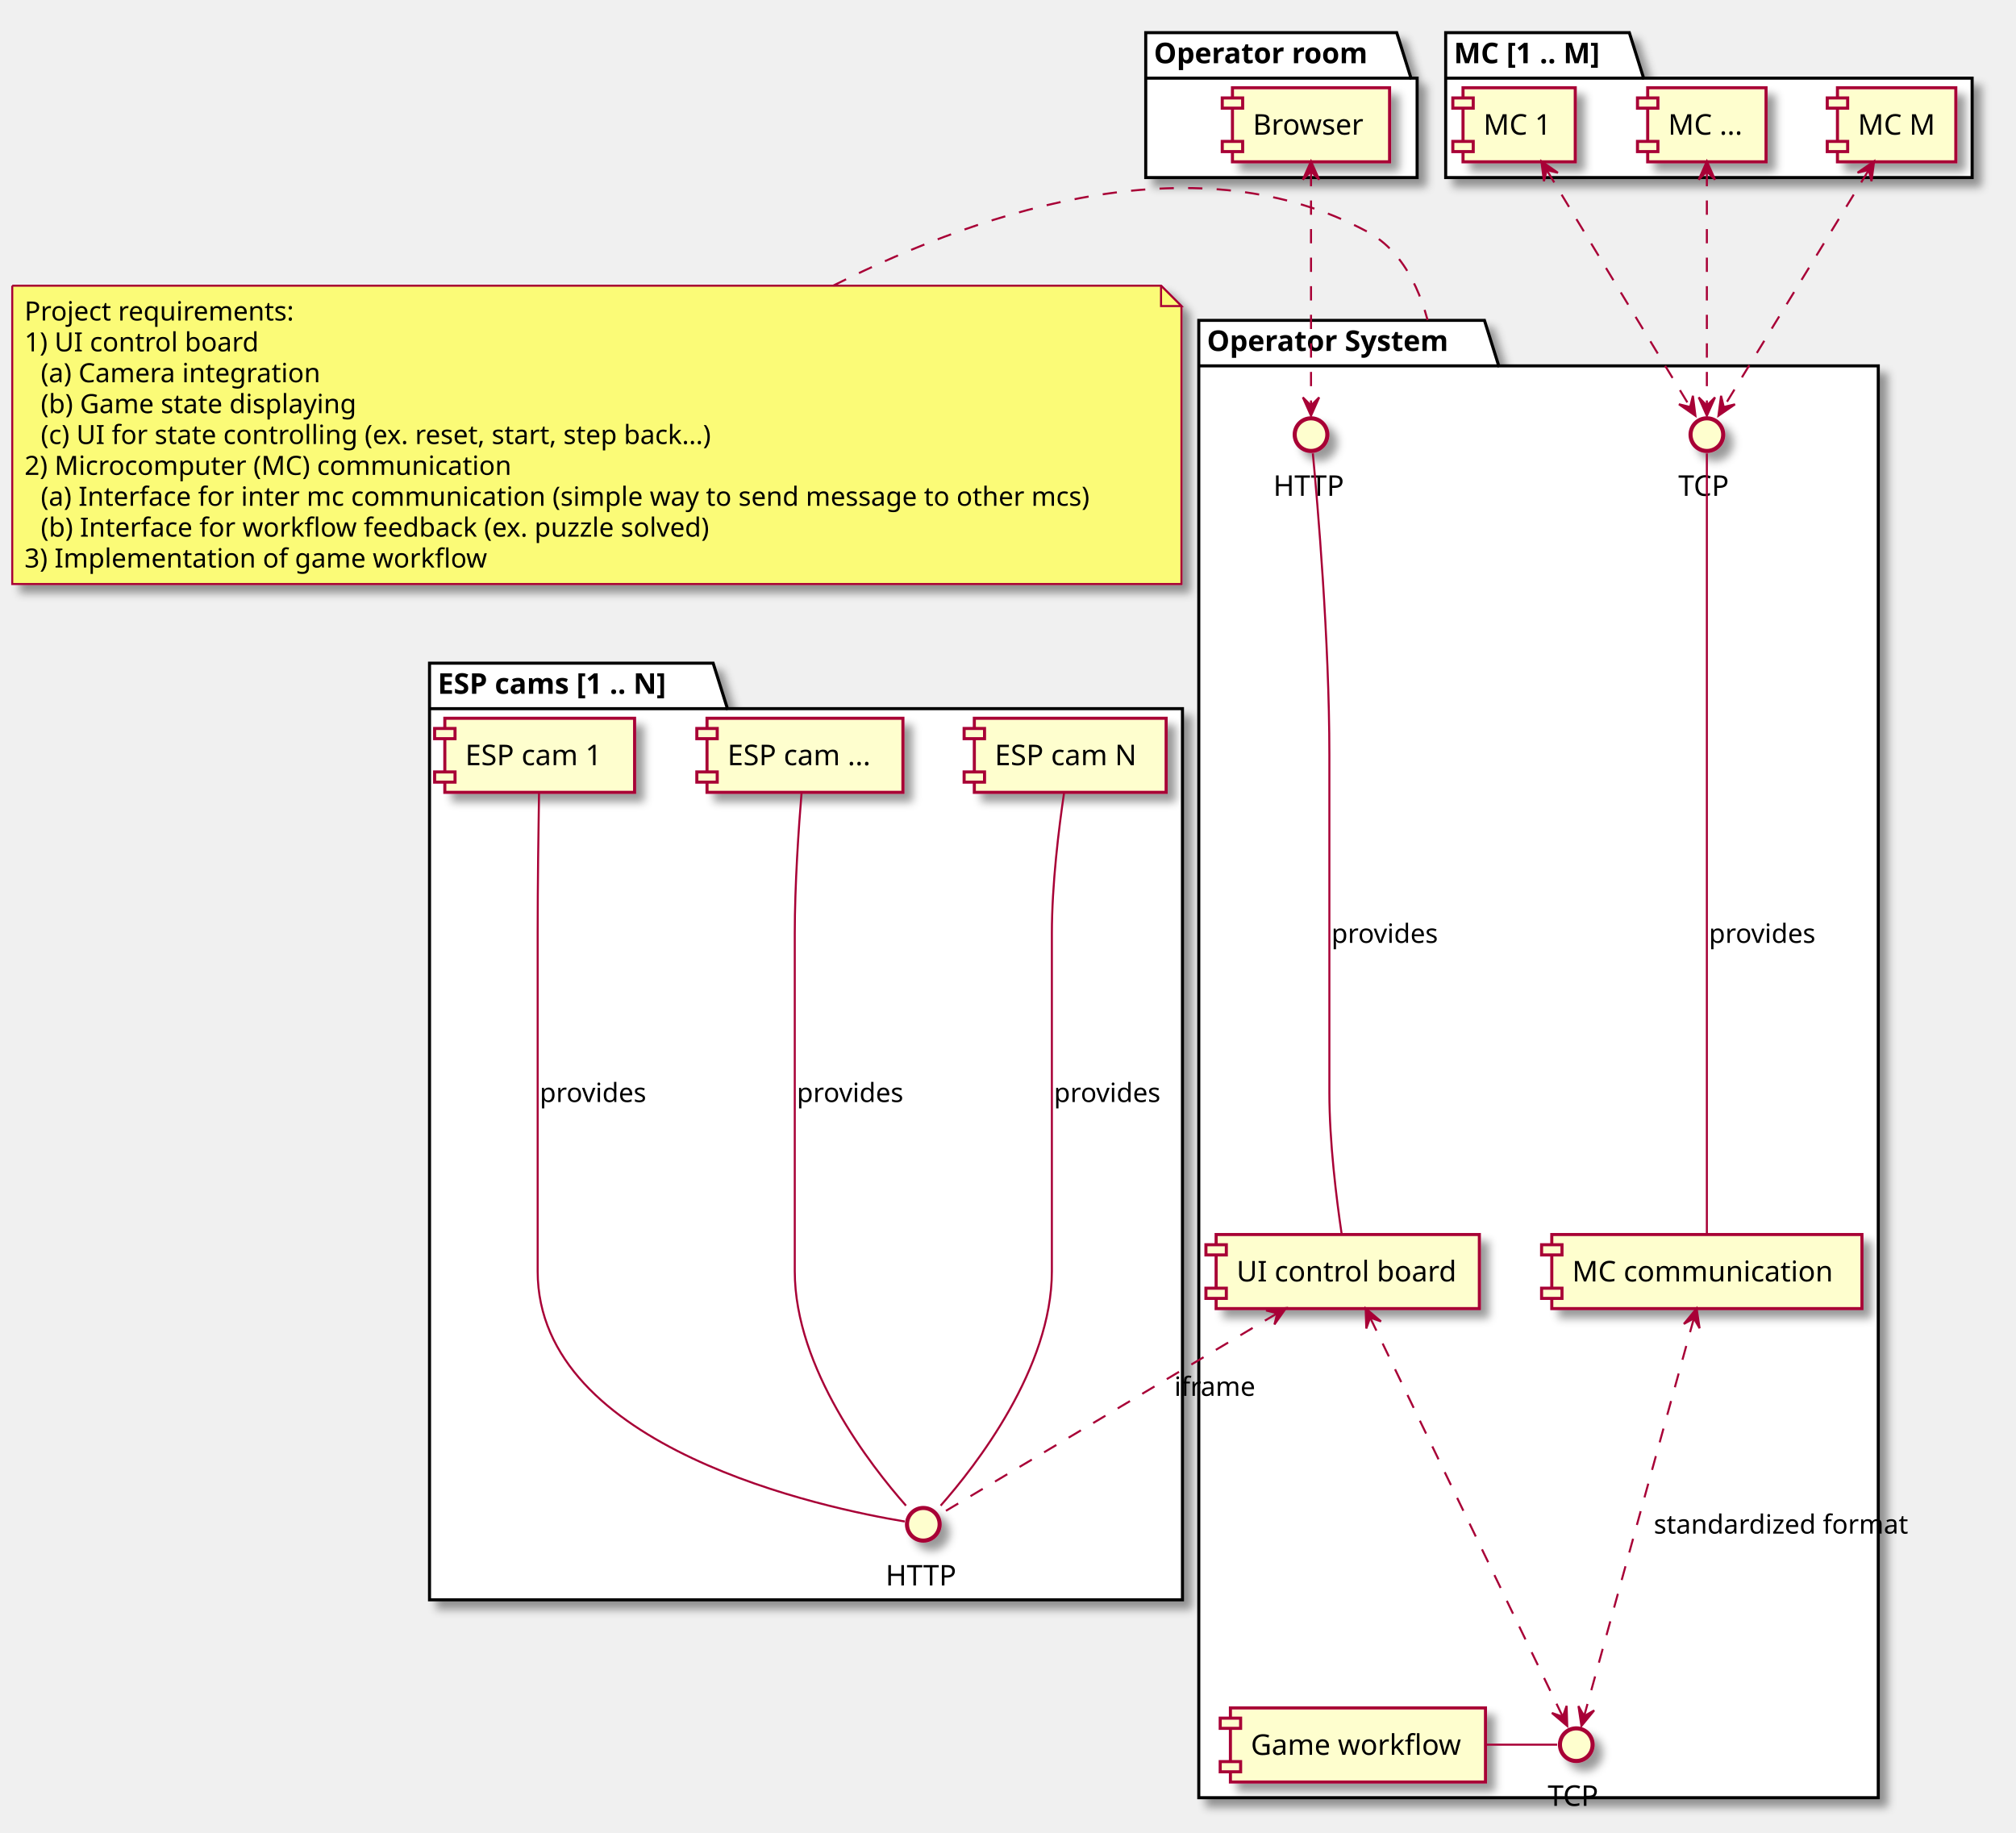
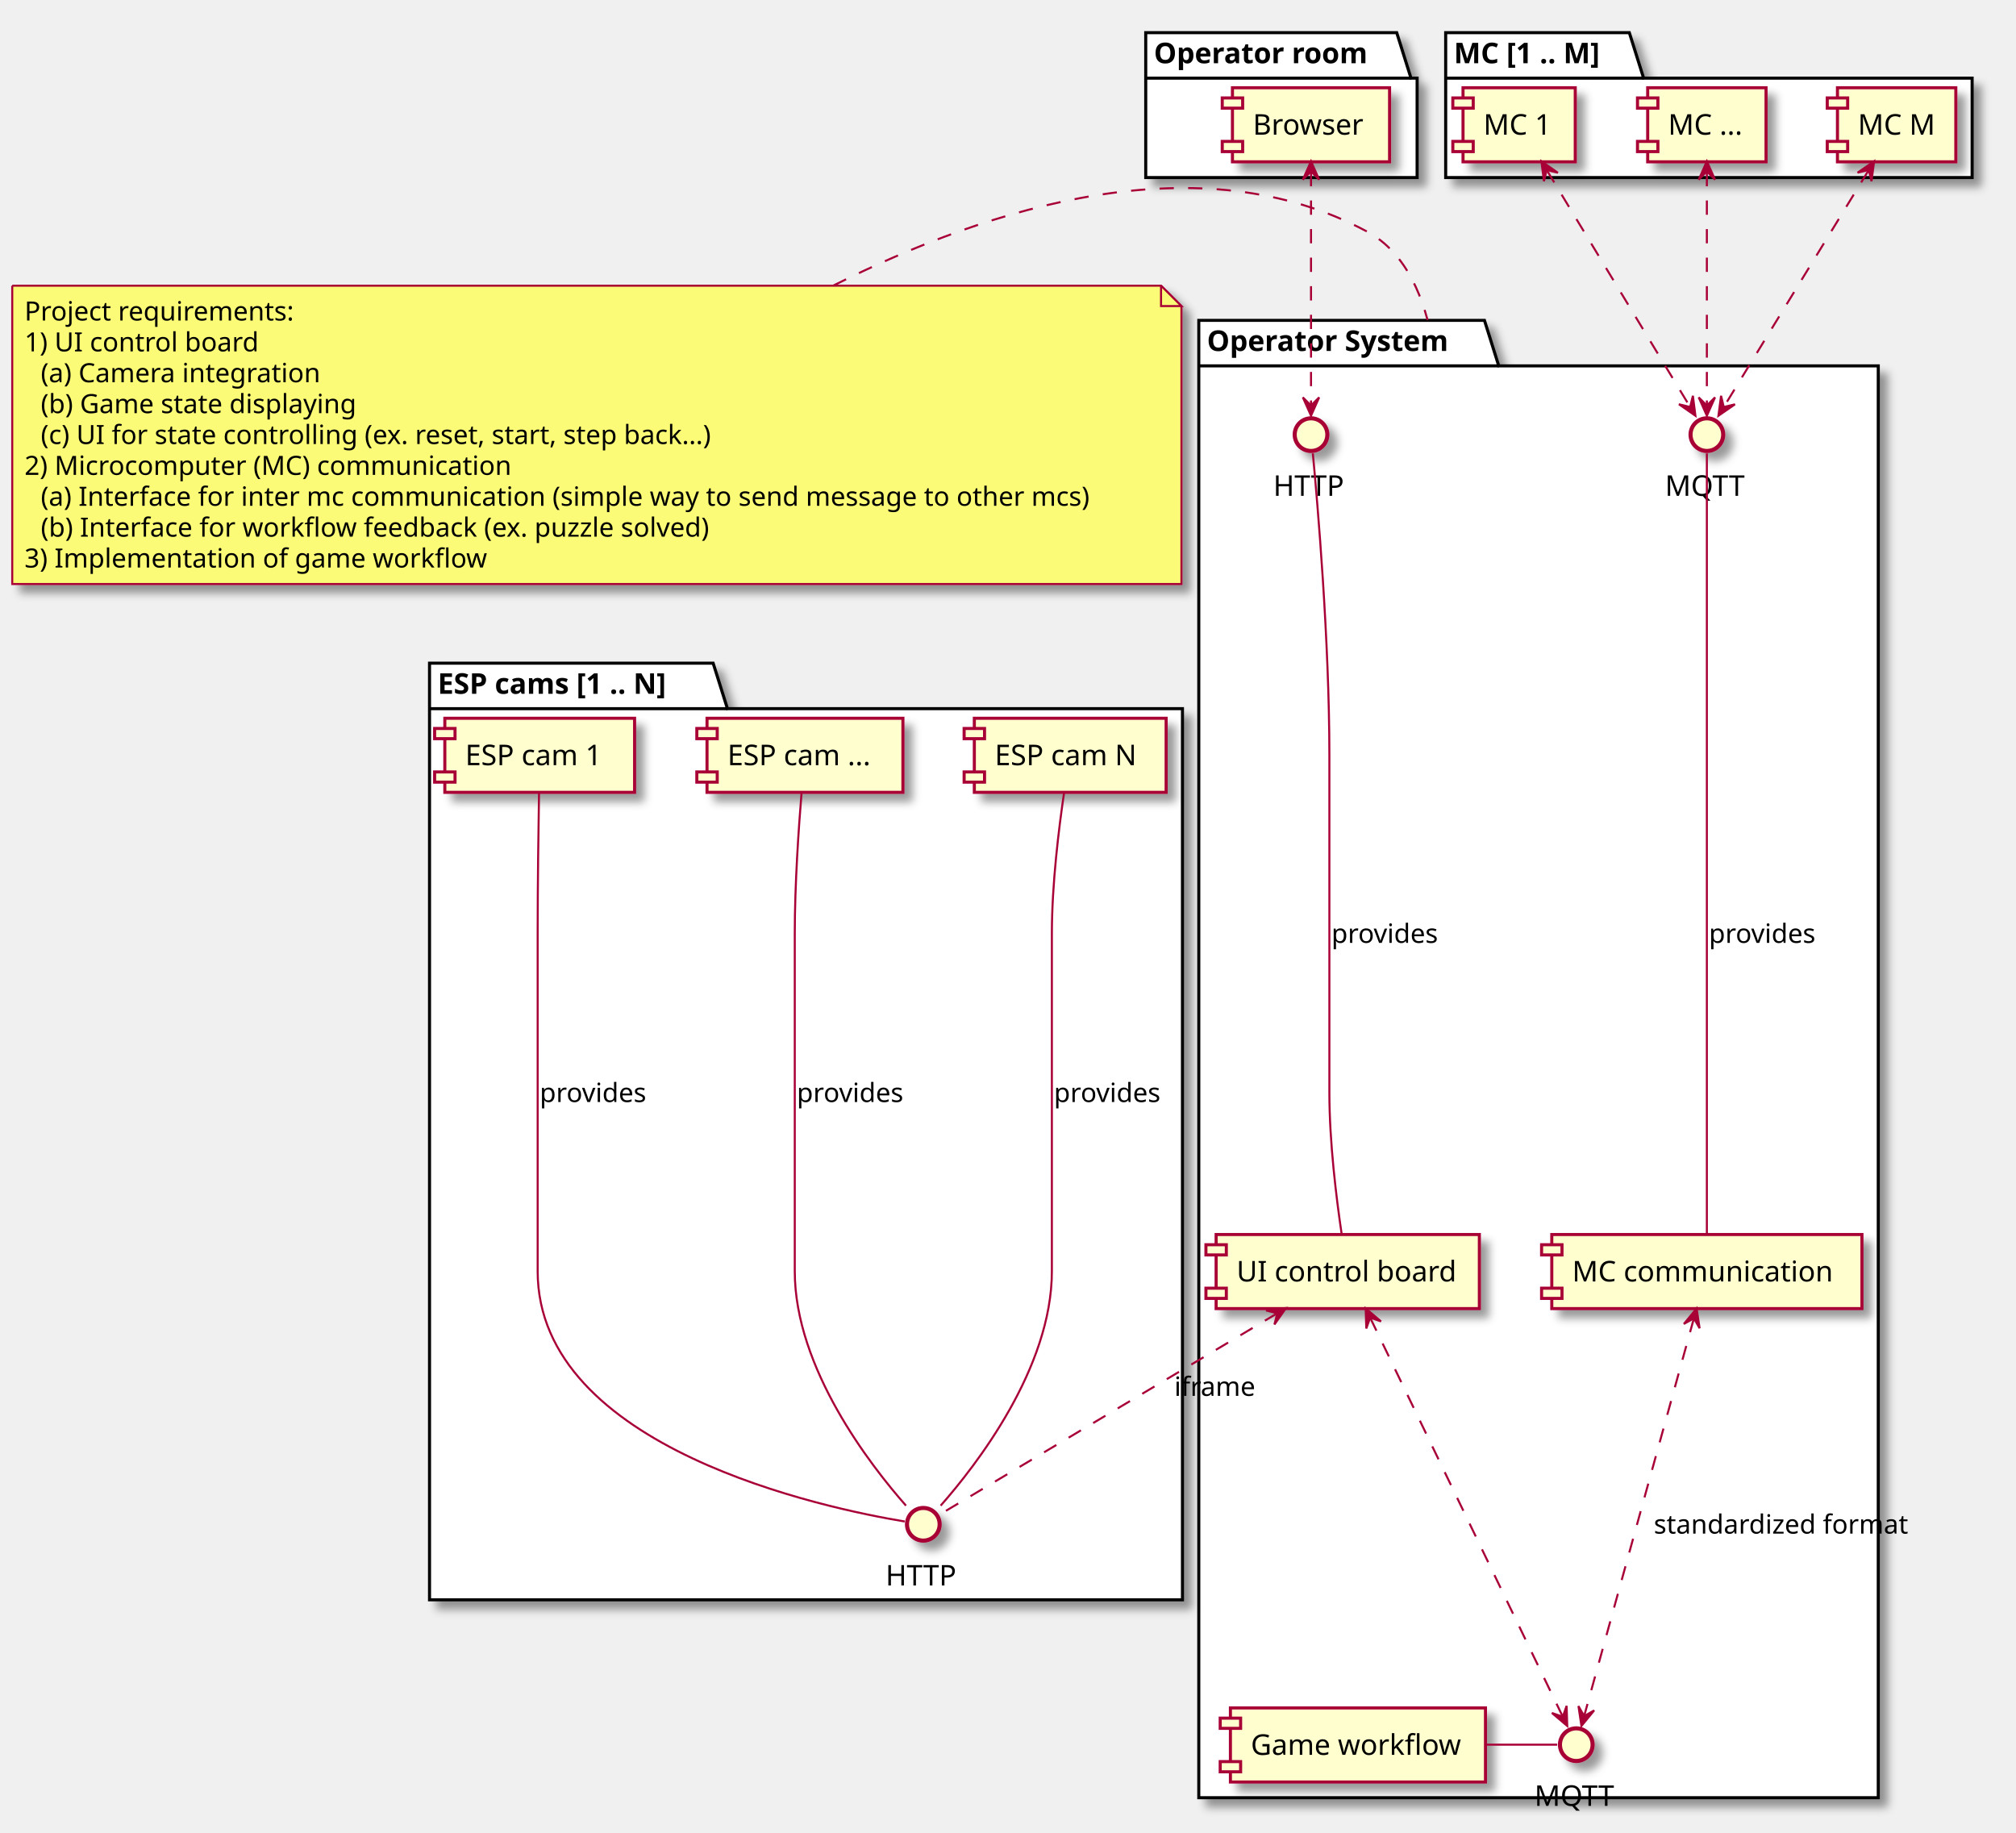
<svg xmlns="http://www.w3.org/2000/svg" contentScriptType="application/ecmascript" contentStyleType="text/css" height="898px" preserveAspectRatio="none" style="width:988px;height:898px;" version="1.1" viewBox="0 0 988 898" width="988px" zoomAndPan="magnify">
  <defs>
-     <filter height="300%" id="f1hdms8papm47p" width="300%" x="-1" y="-1">
+     <filter height="300%" id="fal80rtjj1tls" width="300%" x="-1" y="-1">
      <feGaussianBlur result="blurOut" stdDeviation="2.0" />
      <feColorMatrix in="blurOut" result="blurOut2" type="matrix" values="0 0 0 0 0 0 0 0 0 0 0 0 0 0 0 0 0 0 .4 0" />
      <feOffset dx="4.0" dy="4.0" in="blurOut2" result="blurOut3" />
      <feBlend in="SourceGraphic" in2="blurOut3" mode="normal" />
    </filter>
  </defs>
  <g>
-     <polygon fill="#FFFFFF" filter="url(#f1hdms8papm47p)" points="561.5,16,684.5,16,691.5,38.297,694.5,38.297,694.5,87,561.5,87,561.5,16" style="stroke: #000000; stroke-width: 1.5;" />
+     <polygon fill="#FFFFFF" filter="url(#fal80rtjj1tls)" points="561.5,16,684.5,16,691.5,38.297,694.5,38.297,694.5,87,561.5,87,561.5,16" style="stroke: #000000; stroke-width: 1.5;" />
    <line style="stroke: #000000; stroke-width: 1.5;" x1="561.5" x2="691.5" y1="38.297" y2="38.297" />
    <text fill="#000000" font-family="sans-serif" font-size="14" font-weight="bold" lengthAdjust="spacingAndGlyphs" textLength="117" x="565.5" y="30.995">Operator room</text>
-     <polygon fill="#FFFFFF" filter="url(#f1hdms8papm47p)" points="708.5,16,798.5,16,805.5,38.297,966.5,38.297,966.5,87,708.5,87,708.5,16" style="stroke: #000000; stroke-width: 1.5;" />
+     <polygon fill="#FFFFFF" filter="url(#fal80rtjj1tls)" points="708.5,16,798.5,16,805.5,38.297,966.5,38.297,966.5,87,708.5,87,708.5,16" style="stroke: #000000; stroke-width: 1.5;" />
    <line style="stroke: #000000; stroke-width: 1.5;" x1="708.5" x2="805.5" y1="38.297" y2="38.297" />
    <text fill="#000000" font-family="sans-serif" font-size="14" font-weight="bold" lengthAdjust="spacingAndGlyphs" textLength="84" x="712.5" y="30.995">MC [1 .. M]</text>
-     <polygon fill="#FFFFFF" filter="url(#f1hdms8papm47p)" points="587.5,157,727.5,157,734.5,179.297,920.5,179.297,920.5,881,587.5,881,587.5,157" style="stroke: #000000; stroke-width: 1.5;" />
+     <polygon fill="#FFFFFF" filter="url(#fal80rtjj1tls)" points="587.5,157,727.5,157,734.5,179.297,920.5,179.297,920.5,881,587.5,881,587.5,157" style="stroke: #000000; stroke-width: 1.5;" />
    <line style="stroke: #000000; stroke-width: 1.5;" x1="587.5" x2="734.5" y1="179.297" y2="179.297" />
    <text fill="#000000" font-family="sans-serif" font-size="14" font-weight="bold" lengthAdjust="spacingAndGlyphs" textLength="134" x="591.5" y="171.995">Operator System</text>
-     <polygon fill="#FFFFFF" filter="url(#f1hdms8papm47p)" points="210.5,325,349.5,325,356.5,347.297,579.5,347.297,579.5,784,210.5,784,210.5,325" style="stroke: #000000; stroke-width: 1.5;" />
+     <polygon fill="#FFFFFF" filter="url(#fal80rtjj1tls)" points="210.5,325,349.5,325,356.5,347.297,579.5,347.297,579.5,784,210.5,784,210.5,325" style="stroke: #000000; stroke-width: 1.5;" />
    <line style="stroke: #000000; stroke-width: 1.5;" x1="210.5" x2="356.5" y1="347.297" y2="347.297" />
    <text fill="#000000" font-family="sans-serif" font-size="14" font-weight="bold" lengthAdjust="spacingAndGlyphs" textLength="133" x="214.5" y="339.995">ESP cams [1 .. N]</text>
-     <rect fill="#FEFECE" filter="url(#f1hdms8papm47p)" height="36.297" style="stroke: #A80036; stroke-width: 1.5;" width="77" x="604" y="43" />
+     <rect fill="#FEFECE" filter="url(#fal80rtjj1tls)" height="36.297" style="stroke: #A80036; stroke-width: 1.5;" width="77" x="604" y="43" />
    <rect fill="#FEFECE" height="5" style="stroke: #A80036; stroke-width: 1.5;" width="10" x="599" y="48" />
    <rect fill="#FEFECE" height="5" style="stroke: #A80036; stroke-width: 1.5;" width="10" x="599" y="69.297" />
    <text fill="#000000" font-family="sans-serif" font-size="14" lengthAdjust="spacingAndGlyphs" textLength="57" x="614" y="65.995">Browser</text>
-     <rect fill="#FEFECE" filter="url(#f1hdms8papm47p)" height="36.297" style="stroke: #A80036; stroke-width: 1.5;" width="55" x="717" y="43" />
+     <rect fill="#FEFECE" filter="url(#fal80rtjj1tls)" height="36.297" style="stroke: #A80036; stroke-width: 1.5;" width="55" x="717" y="43" />
    <rect fill="#FEFECE" height="5" style="stroke: #A80036; stroke-width: 1.5;" width="10" x="712" y="48" />
    <rect fill="#FEFECE" height="5" style="stroke: #A80036; stroke-width: 1.5;" width="10" x="712" y="69.297" />
    <text fill="#000000" font-family="sans-serif" font-size="14" lengthAdjust="spacingAndGlyphs" textLength="35" x="727" y="65.995">MC 1</text>
-     <rect fill="#FEFECE" filter="url(#f1hdms8papm47p)" height="36.297" style="stroke: #A80036; stroke-width: 1.5;" width="58" x="807.5" y="43" />
+     <rect fill="#FEFECE" filter="url(#fal80rtjj1tls)" height="36.297" style="stroke: #A80036; stroke-width: 1.5;" width="58" x="807.5" y="43" />
    <rect fill="#FEFECE" height="5" style="stroke: #A80036; stroke-width: 1.5;" width="10" x="802.5" y="48" />
    <rect fill="#FEFECE" height="5" style="stroke: #A80036; stroke-width: 1.5;" width="10" x="802.5" y="69.297" />
    <text fill="#000000" font-family="sans-serif" font-size="14" lengthAdjust="spacingAndGlyphs" textLength="38" x="817.5" y="65.995">MC ...</text>
-     <rect fill="#FEFECE" filter="url(#f1hdms8papm47p)" height="36.297" style="stroke: #A80036; stroke-width: 1.5;" width="58" x="900.5" y="43" />
+     <rect fill="#FEFECE" filter="url(#fal80rtjj1tls)" height="36.297" style="stroke: #A80036; stroke-width: 1.5;" width="58" x="900.5" y="43" />
    <rect fill="#FEFECE" height="5" style="stroke: #A80036; stroke-width: 1.5;" width="10" x="895.5" y="48" />
    <rect fill="#FEFECE" height="5" style="stroke: #A80036; stroke-width: 1.5;" width="10" x="895.5" y="69.297" />
    <text fill="#000000" font-family="sans-serif" font-size="14" lengthAdjust="spacingAndGlyphs" textLength="38" x="910.5" y="65.995">MC M</text>
-     <ellipse cx="772.5" cy="855" fill="#FEFECE" filter="url(#f1hdms8papm47p)" rx="8" ry="8" style="stroke: #A80036; stroke-width: 2.0;" />
-     <text fill="#000000" font-family="sans-serif" font-size="14" lengthAdjust="spacingAndGlyphs" textLength="28" x="758.5" y="884.995">TCP</text>
-     <rect fill="#FEFECE" filter="url(#f1hdms8papm47p)" height="36.297" style="stroke: #A80036; stroke-width: 1.5;" width="125" x="603" y="837" />
+     <ellipse cx="772.5" cy="855" fill="#FEFECE" filter="url(#fal80rtjj1tls)" rx="8" ry="8" style="stroke: #A80036; stroke-width: 2.0;" />
+     <text fill="#000000" font-family="sans-serif" font-size="14" lengthAdjust="spacingAndGlyphs" textLength="41" x="752" y="884.995">MQTT</text>
+     <rect fill="#FEFECE" filter="url(#fal80rtjj1tls)" height="36.297" style="stroke: #A80036; stroke-width: 1.5;" width="125" x="603" y="837" />
    <rect fill="#FEFECE" height="5" style="stroke: #A80036; stroke-width: 1.5;" width="10" x="598" y="842" />
    <rect fill="#FEFECE" height="5" style="stroke: #A80036; stroke-width: 1.5;" width="10" x="598" y="863.297" />
    <text fill="#000000" font-family="sans-serif" font-size="14" lengthAdjust="spacingAndGlyphs" textLength="105" x="613" y="859.995">Game workflow</text>
-     <ellipse cx="836.5" cy="213" fill="#FEFECE" filter="url(#f1hdms8papm47p)" rx="8" ry="8" style="stroke: #A80036; stroke-width: 2.0;" />
-     <text fill="#000000" font-family="sans-serif" font-size="14" lengthAdjust="spacingAndGlyphs" textLength="28" x="822.5" y="242.995">TCP</text>
-     <rect fill="#FEFECE" filter="url(#f1hdms8papm47p)" height="36.297" style="stroke: #A80036; stroke-width: 1.5;" width="152" x="760.5" y="605" />
+     <ellipse cx="836.5" cy="213" fill="#FEFECE" filter="url(#fal80rtjj1tls)" rx="8" ry="8" style="stroke: #A80036; stroke-width: 2.0;" />
+     <text fill="#000000" font-family="sans-serif" font-size="14" lengthAdjust="spacingAndGlyphs" textLength="41" x="816" y="242.995">MQTT</text>
+     <rect fill="#FEFECE" filter="url(#fal80rtjj1tls)" height="36.297" style="stroke: #A80036; stroke-width: 1.5;" width="152" x="760.5" y="605" />
    <rect fill="#FEFECE" height="5" style="stroke: #A80036; stroke-width: 1.5;" width="10" x="755.5" y="610" />
    <rect fill="#FEFECE" height="5" style="stroke: #A80036; stroke-width: 1.5;" width="10" x="755.5" y="631.297" />
    <text fill="#000000" font-family="sans-serif" font-size="14" lengthAdjust="spacingAndGlyphs" textLength="132" x="770.5" y="627.995">MC communication</text>
-     <ellipse cx="642.5" cy="213" fill="#FEFECE" filter="url(#f1hdms8papm47p)" rx="8" ry="8" style="stroke: #A80036; stroke-width: 2.0;" />
+     <ellipse cx="642.5" cy="213" fill="#FEFECE" filter="url(#fal80rtjj1tls)" rx="8" ry="8" style="stroke: #A80036; stroke-width: 2.0;" />
    <text fill="#000000" font-family="sans-serif" font-size="14" lengthAdjust="spacingAndGlyphs" textLength="37" x="624" y="242.995">HTTP</text>
-     <rect fill="#FEFECE" filter="url(#f1hdms8papm47p)" height="36.297" style="stroke: #A80036; stroke-width: 1.5;" width="129" x="596" y="605" />
+     <rect fill="#FEFECE" filter="url(#fal80rtjj1tls)" height="36.297" style="stroke: #A80036; stroke-width: 1.5;" width="129" x="596" y="605" />
    <rect fill="#FEFECE" height="5" style="stroke: #A80036; stroke-width: 1.5;" width="10" x="591" y="610" />
    <rect fill="#FEFECE" height="5" style="stroke: #A80036; stroke-width: 1.5;" width="10" x="591" y="631.297" />
    <text fill="#000000" font-family="sans-serif" font-size="14" lengthAdjust="spacingAndGlyphs" textLength="109" x="606" y="627.995">UI control board</text>
-     <ellipse cx="452.5" cy="747" fill="#FEFECE" filter="url(#f1hdms8papm47p)" rx="8" ry="8" style="stroke: #A80036; stroke-width: 2.0;" />
+     <ellipse cx="452.5" cy="747" fill="#FEFECE" filter="url(#fal80rtjj1tls)" rx="8" ry="8" style="stroke: #A80036; stroke-width: 2.0;" />
    <text fill="#000000" font-family="sans-serif" font-size="14" lengthAdjust="spacingAndGlyphs" textLength="37" x="434" y="776.995">HTTP</text>
-     <rect fill="#FEFECE" filter="url(#f1hdms8papm47p)" height="36.297" style="stroke: #A80036; stroke-width: 1.5;" width="94" x="477.5" y="352" />
+     <rect fill="#FEFECE" filter="url(#fal80rtjj1tls)" height="36.297" style="stroke: #A80036; stroke-width: 1.5;" width="94" x="477.5" y="352" />
    <rect fill="#FEFECE" height="5" style="stroke: #A80036; stroke-width: 1.5;" width="10" x="472.5" y="357" />
    <rect fill="#FEFECE" height="5" style="stroke: #A80036; stroke-width: 1.5;" width="10" x="472.5" y="378.297" />
    <text fill="#000000" font-family="sans-serif" font-size="14" lengthAdjust="spacingAndGlyphs" textLength="74" x="487.5" y="374.995">ESP cam N</text>
-     <rect fill="#FEFECE" filter="url(#f1hdms8papm47p)" height="36.297" style="stroke: #A80036; stroke-width: 1.5;" width="96" x="346.5" y="352" />
+     <rect fill="#FEFECE" filter="url(#fal80rtjj1tls)" height="36.297" style="stroke: #A80036; stroke-width: 1.5;" width="96" x="346.5" y="352" />
    <rect fill="#FEFECE" height="5" style="stroke: #A80036; stroke-width: 1.5;" width="10" x="341.5" y="357" />
    <rect fill="#FEFECE" height="5" style="stroke: #A80036; stroke-width: 1.5;" width="10" x="341.5" y="378.297" />
    <text fill="#000000" font-family="sans-serif" font-size="14" lengthAdjust="spacingAndGlyphs" textLength="76" x="356.5" y="374.995">ESP cam ...</text>
-     <rect fill="#FEFECE" filter="url(#f1hdms8papm47p)" height="36.297" style="stroke: #A80036; stroke-width: 1.5;" width="93" x="218" y="352" />
+     <rect fill="#FEFECE" filter="url(#fal80rtjj1tls)" height="36.297" style="stroke: #A80036; stroke-width: 1.5;" width="93" x="218" y="352" />
    <rect fill="#FEFECE" height="5" style="stroke: #A80036; stroke-width: 1.5;" width="10" x="213" y="357" />
    <rect fill="#FEFECE" height="5" style="stroke: #A80036; stroke-width: 1.5;" width="10" x="213" y="378.297" />
    <text fill="#000000" font-family="sans-serif" font-size="14" lengthAdjust="spacingAndGlyphs" textLength="73" x="228" y="374.995">ESP cam 1</text>
-     <path d="M6,140 L6,286.195 L579,286.195 L579,150 L569,140 L6,140 " fill="#FBFB77" filter="url(#f1hdms8papm47p)" style="stroke: #A80036; stroke-width: 1.0;" />
+     <path d="M6,140 L6,286.195 L579,286.195 L579,150 L569,140 L6,140 " fill="#FBFB77" filter="url(#fal80rtjj1tls)" style="stroke: #A80036; stroke-width: 1.0;" />
    <path d="M569,140 L569,150 L579,150 L569,140 " fill="#FBFB77" style="stroke: #A80036; stroke-width: 1.0;" />
    <text fill="#000000" font-family="sans-serif" font-size="13" lengthAdjust="spacingAndGlyphs" textLength="138" x="12" y="157.067">Project requirements:</text>
    <text fill="#000000" font-family="sans-serif" font-size="13" lengthAdjust="spacingAndGlyphs" textLength="119" x="12" y="172.2">1) UI control board</text>
    <text fill="#000000" font-family="sans-serif" font-size="13" lengthAdjust="spacingAndGlyphs" textLength="146" x="20" y="187.333">(a) Camera integration</text>
    <text fill="#000000" font-family="sans-serif" font-size="13" lengthAdjust="spacingAndGlyphs" textLength="165" x="20" y="202.465">(b) Game state displaying</text>
    <text fill="#000000" font-family="sans-serif" font-size="13" lengthAdjust="spacingAndGlyphs" textLength="353" x="20" y="217.598">(c) UI for state controlling (ex. reset, start, step back…)</text>
    <text fill="#000000" font-family="sans-serif" font-size="13" lengthAdjust="spacingAndGlyphs" textLength="250" x="12" y="232.731">2) Microcomputer (MC) communication</text>
    <text fill="#000000" font-family="sans-serif" font-size="13" lengthAdjust="spacingAndGlyphs" textLength="544" x="20" y="247.864">(a) Interface for inter mc communication (simple way to send message to other mcs)</text>
    <text fill="#000000" font-family="sans-serif" font-size="13" lengthAdjust="spacingAndGlyphs" textLength="341" x="20" y="262.997">(b) Interface for workflow feedback (ex. puzzle solved)</text>
    <text fill="#000000" font-family="sans-serif" font-size="13" lengthAdjust="spacingAndGlyphs" textLength="232" x="12" y="278.129">3) Implementation of game workflow</text>
    <path d="M408.368,139.971 C485.865,101.097 588.229,69.507 670,113.5 C679.822,118.784 686.921,127.199 692.039,136.953 C694.598,141.831 696.661,147.042 698.321,152.365 C698.736,153.696 699.126,155.033 699.492,156.374 C699.538,156.542 699.583,156.709 699.628,156.877 " fill="none" id="GMN8-Operator System" style="stroke: #A80036; stroke-width: 1.0; stroke-dasharray: 7.0,7.0;" />
-     <path d="M728.195,855 C739.848,855 751.501,855 763.154,855 " fill="none" id="Game workflow-TCP1" style="stroke: #A80036; stroke-width: 1.0;" />
-     <path d="M836.5,222.202 C836.5,246.406 836.5,313.851 836.5,370 C836.5,370 836.5,370 836.5,535.5 C836.5,559.502 836.5,587.207 836.5,604.901 " fill="none" id="TCP-MC communication" style="stroke: #A80036; stroke-width: 1.0;" />
+     <path d="M728.195,855 C739.848,855 751.501,855 763.154,855 " fill="none" id="Game workflow-MQTT1" style="stroke: #A80036; stroke-width: 1.0;" />
+     <path d="M836.5,222.202 C836.5,246.406 836.5,313.851 836.5,370 C836.5,370 836.5,370 836.5,535.5 C836.5,559.502 836.5,587.207 836.5,604.901 " fill="none" id="MQTT-MC communication" style="stroke: #A80036; stroke-width: 1.0;" />
    <text fill="#000000" font-family="sans-serif" font-size="13" lengthAdjust="spacingAndGlyphs" textLength="54" x="837.5" y="462.067">provides</text>
    <path d="M643.396,222.191 C645.672,246.37 651.5,313.759 651.5,370 C651.5,370 651.5,370 651.5,535.5 C651.5,559.628 654.928,587.304 657.553,604.957 " fill="none" id="HTTP-UI control board" style="stroke: #A80036; stroke-width: 1.0;" />
    <text fill="#000000" font-family="sans-serif" font-size="13" lengthAdjust="spacingAndGlyphs" textLength="54" x="652.5" y="462.067">provides</text>
-     <path d="M671.512,645.81 C694.518,693.466 747.092,802.37 765.766,841.051 " fill="none" id="UI control board-TCP1" style="stroke: #A80036; stroke-width: 1.0; stroke-dasharray: 7.0,7.0;" />
+     <path d="M671.512,645.81 C694.518,693.466 747.092,802.37 765.766,841.051 " fill="none" id="UI control board-MQTT1" style="stroke: #A80036; stroke-width: 1.0; stroke-dasharray: 7.0,7.0;" />
    <polygon fill="#A80036" points="768.071,845.825,767.76,835.981,765.897,841.322,760.556,839.459,768.071,845.825" style="stroke: #A80036; stroke-width: 1.0;" />
    <polygon fill="#A80036" points="669.288,641.205,669.599,651.049,671.462,645.707,676.803,647.571,669.288,641.205" style="stroke: #A80036; stroke-width: 1.0;" />
-     <path d="M830.124,646.112 C816.987,693.733 787.235,801.586 776.476,840.586 " fill="none" id="MC communication-TCP1" style="stroke: #A80036; stroke-width: 1.0; stroke-dasharray: 7.0,7.0;" />
+     <path d="M830.124,646.112 C816.987,693.733 787.235,801.586 776.476,840.586 " fill="none" id="MC communication-MQTT1" style="stroke: #A80036; stroke-width: 1.0; stroke-dasharray: 7.0,7.0;" />
    <polygon fill="#A80036" points="775.031,845.825,781.28,838.213,776.361,841.005,773.569,836.085,775.031,845.825" style="stroke: #A80036; stroke-width: 1.0;" />
    <polygon fill="#A80036" points="831.478,641.205,825.229,648.817,830.148,646.025,832.941,650.944,831.478,641.205" style="stroke: #A80036; stroke-width: 1.0;" />
    <text fill="#000000" font-family="sans-serif" font-size="13" lengthAdjust="spacingAndGlyphs" textLength="130" x="810.5" y="751.567">standardized format</text>
    <path d="M521.553,388.043 C518.928,405.696 515.5,433.372 515.5,457.5 C515.5,457.5 515.5,457.5 515.5,623 C515.5,670.569 478.193,718.357 460.997,737.857 " fill="none" id="ESP cam N-HTTP1" style="stroke: #A80036; stroke-width: 1.0;" />
    <text fill="#000000" font-family="sans-serif" font-size="13" lengthAdjust="spacingAndGlyphs" textLength="54" x="516.5" y="540.067">provides</text>
    <path d="M392.863,388.082 C391.405,405.763 389.5,433.459 389.5,457.5 C389.5,457.5 389.5,457.5 389.5,623 C389.5,670.569 426.807,718.357 444.003,737.857 " fill="none" id="ESP cam ...-HTTP1" style="stroke: #A80036; stroke-width: 1.0;" />
    <text fill="#000000" font-family="sans-serif" font-size="13" lengthAdjust="spacingAndGlyphs" textLength="54" x="390.5" y="540.067">provides</text>
    <path d="M264.173,388.098 C263.881,405.792 263.5,433.497 263.5,457.5 C263.5,457.5 263.5,457.5 263.5,623 C263.5,710.122 405.631,739.392 443.384,745.63 " fill="none" id="ESP cam 1-HTTP1" style="stroke: #A80036; stroke-width: 1.0;" />
    <text fill="#000000" font-family="sans-serif" font-size="13" lengthAdjust="spacingAndGlyphs" textLength="54" x="264.5" y="540.067">provides</text>
    <path d="M625.928,643.61 C576.967,672.798 490.217,724.515 461.798,741.457 " fill="none" id="UI control board&lt;-HTTP1" style="stroke: #A80036; stroke-width: 1.0; stroke-dasharray: 7.0,7.0;" />
    <polygon fill="#A80036" points="630.255,641.031,620.476,642.204,625.96,643.591,624.573,649.075,630.255,641.031" style="stroke: #A80036; stroke-width: 1.0;" />
    <text fill="#000000" font-family="sans-serif" font-size="13" lengthAdjust="spacingAndGlyphs" textLength="41" x="575.5" y="684.067">iframe</text>
    <path d="M642.5,84.253 C642.5,116.071 642.5,172.227 642.5,198.581 " fill="none" id="Browser-HTTP" style="stroke: #A80036; stroke-width: 1.0; stroke-dasharray: 7.0,7.0;" />
    <polygon fill="#A80036" points="642.5,203.733,646.5,194.733,642.5,198.733,638.5,194.733,642.5,203.733" style="stroke: #A80036; stroke-width: 1.0;" />
    <polygon fill="#A80036" points="642.5,79.033,638.5,88.033,642.5,84.033,646.5,88.033,642.5,79.033" style="stroke: #A80036; stroke-width: 1.0;" />
-     <path d="M758.068,83.417 C777.381,115.325 812.218,172.882 828.145,199.196 " fill="none" id="MC 1-TCP" style="stroke: #A80036; stroke-width: 1.0; stroke-dasharray: 7.0,7.0;" />
+     <path d="M758.068,83.417 C777.381,115.325 812.218,172.882 828.145,199.196 " fill="none" id="MC 1-MQTT" style="stroke: #A80036; stroke-width: 1.0; stroke-dasharray: 7.0,7.0;" />
    <polygon fill="#A80036" points="830.891,203.733,829.653,193.962,828.302,199.456,822.809,198.105,830.891,203.733" style="stroke: #A80036; stroke-width: 1.0;" />
    <polygon fill="#A80036" points="755.415,79.033,756.653,88.804,758.004,83.311,763.497,84.662,755.415,79.033" style="stroke: #A80036; stroke-width: 1.0;" />
-     <path d="M836.5,84.253 C836.5,116.071 836.5,172.227 836.5,198.581 " fill="none" id="MC ...-TCP" style="stroke: #A80036; stroke-width: 1.0; stroke-dasharray: 7.0,7.0;" />
+     <path d="M836.5,84.253 C836.5,116.071 836.5,172.227 836.5,198.581 " fill="none" id="MC ...-MQTT" style="stroke: #A80036; stroke-width: 1.0; stroke-dasharray: 7.0,7.0;" />
    <polygon fill="#A80036" points="836.5,203.733,840.5,194.733,836.5,198.733,832.5,194.733,836.5,203.733" style="stroke: #A80036; stroke-width: 1.0;" />
    <polygon fill="#A80036" points="836.5,79.033,832.5,88.033,836.5,84.033,840.5,88.033,836.5,79.033" style="stroke: #A80036; stroke-width: 1.0;" />
-     <path d="M915.784,83.417 C896.261,115.325 861.046,172.882 844.946,199.196 " fill="none" id="MC M-TCP" style="stroke: #A80036; stroke-width: 1.0; stroke-dasharray: 7.0,7.0;" />
+     <path d="M915.784,83.417 C896.261,115.325 861.046,172.882 844.946,199.196 " fill="none" id="MC M-MQTT" style="stroke: #A80036; stroke-width: 1.0; stroke-dasharray: 7.0,7.0;" />
    <polygon fill="#A80036" points="842.17,203.733,850.279,198.144,844.78,199.468,843.455,193.968,842.17,203.733" style="stroke: #A80036; stroke-width: 1.0;" />
    <polygon fill="#A80036" points="918.466,79.033,910.357,84.623,915.857,83.298,917.181,88.798,918.466,79.033" style="stroke: #A80036; stroke-width: 1.0;" />
  </g>
</svg>
